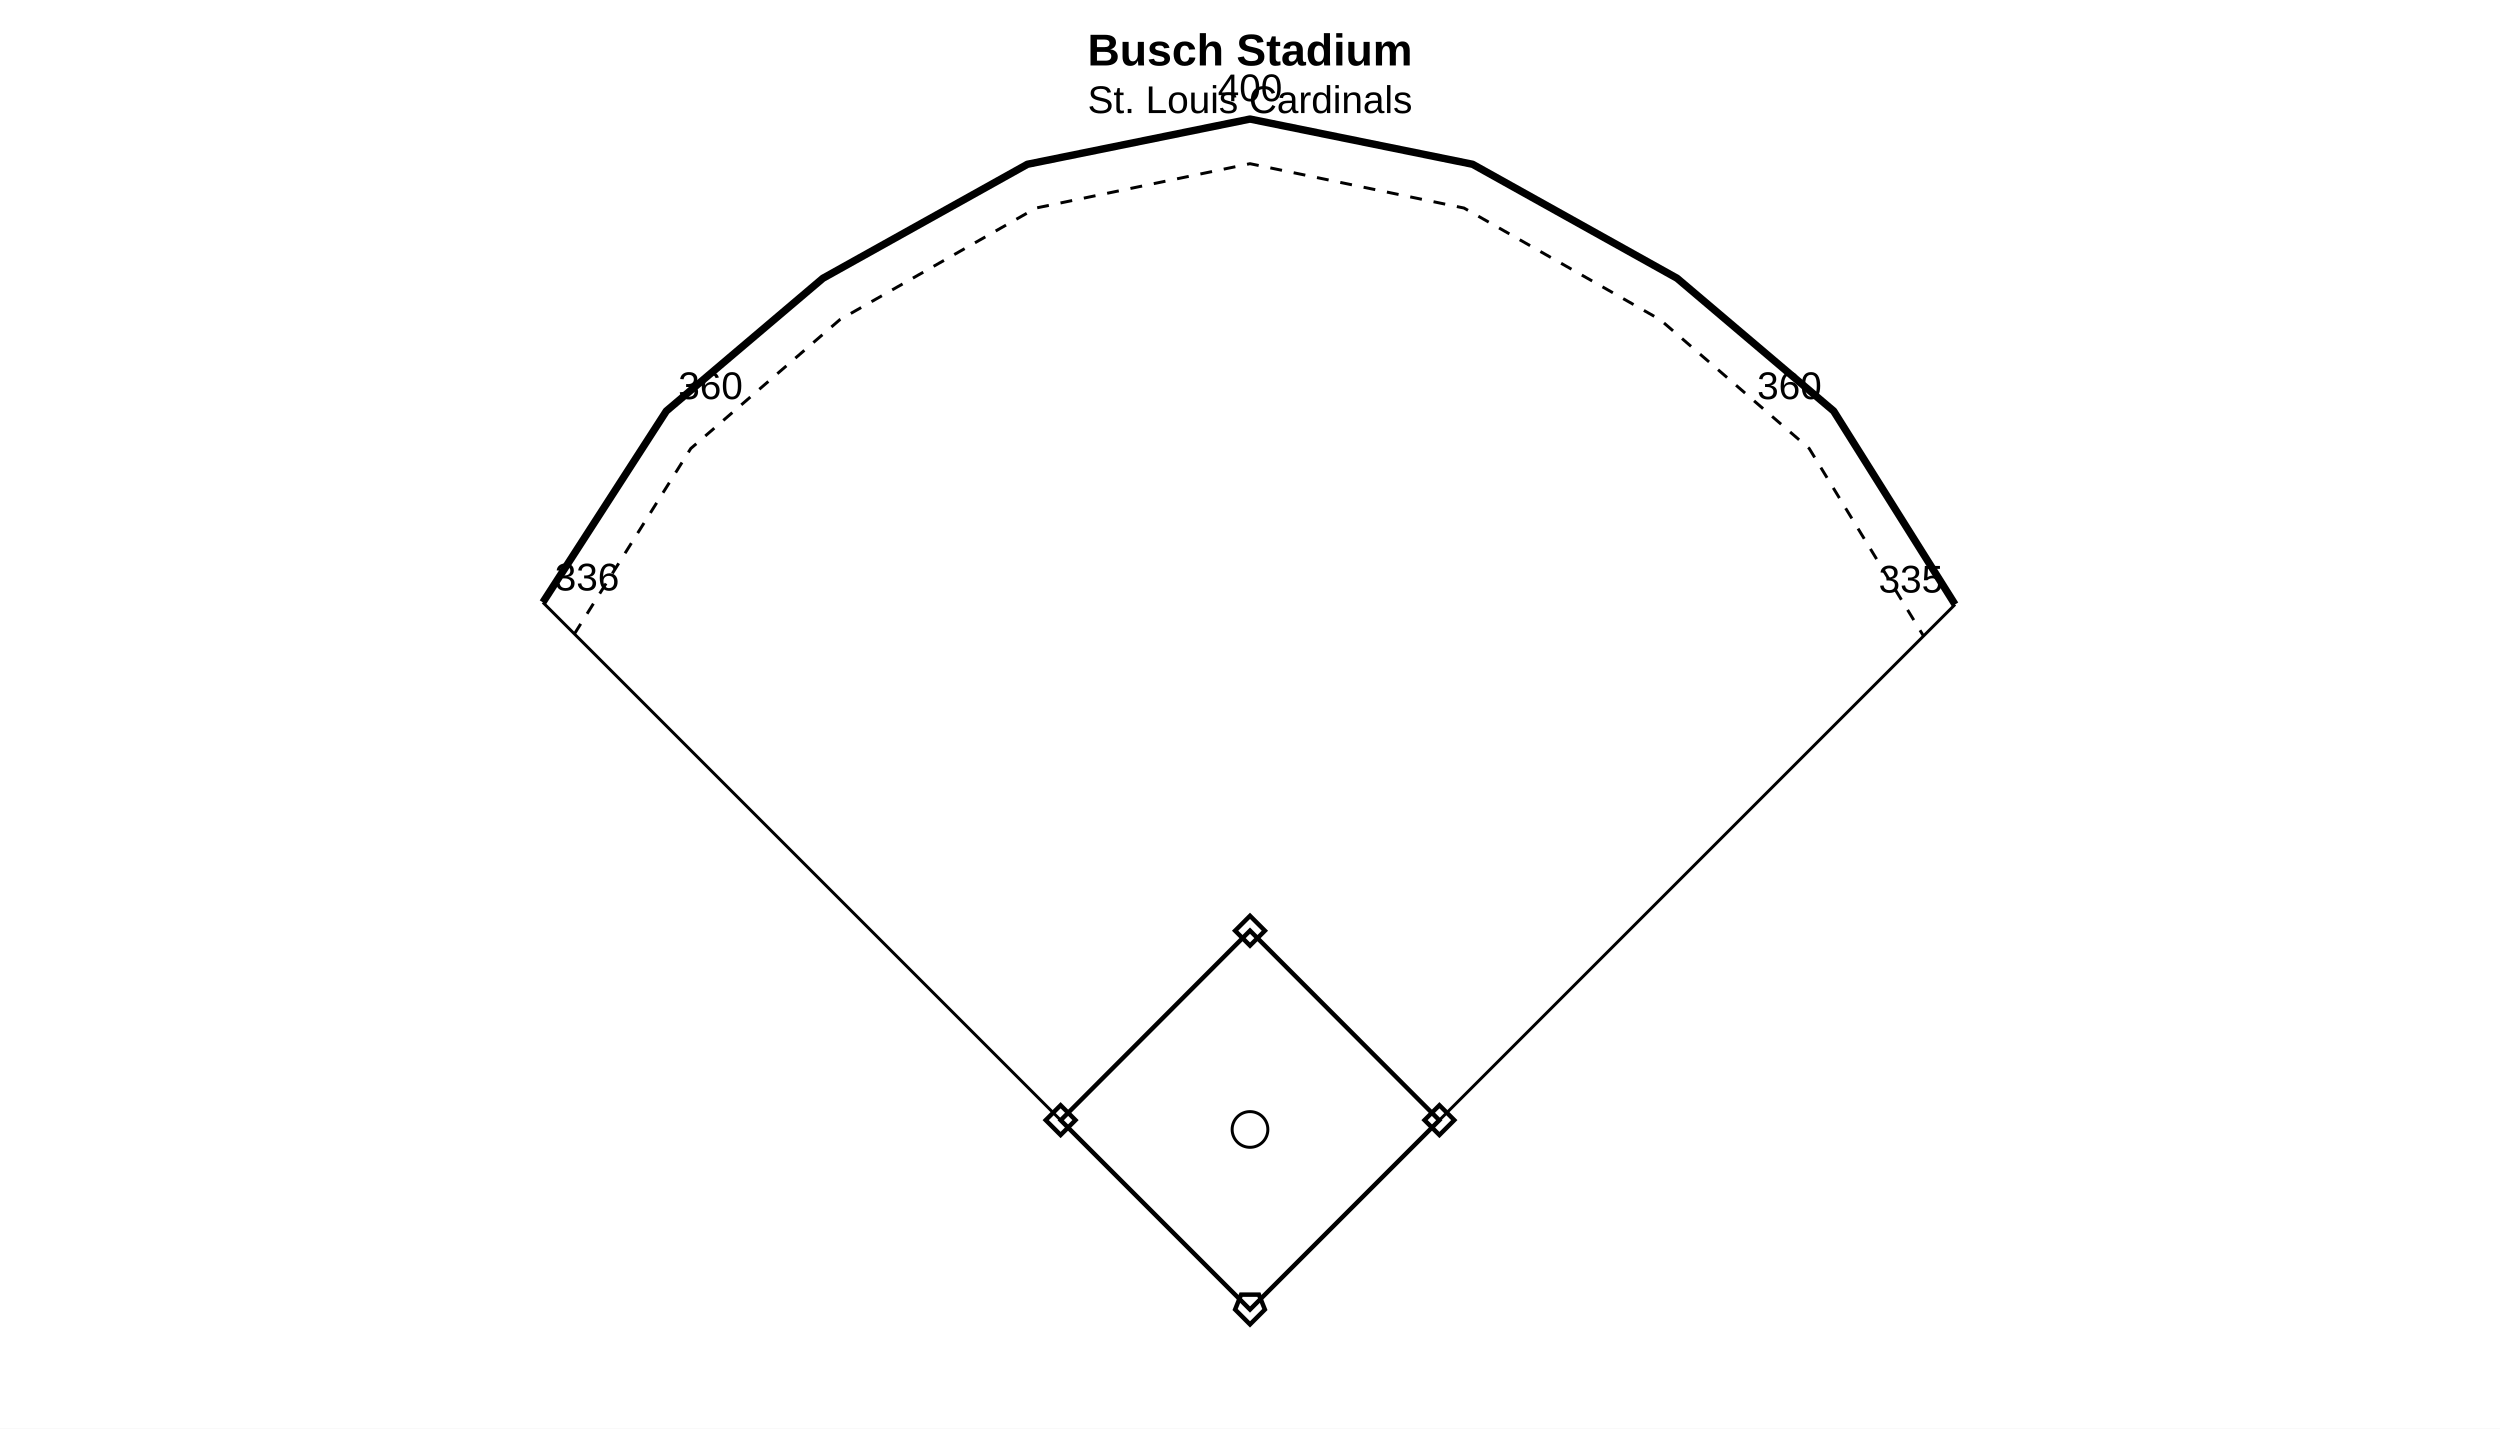
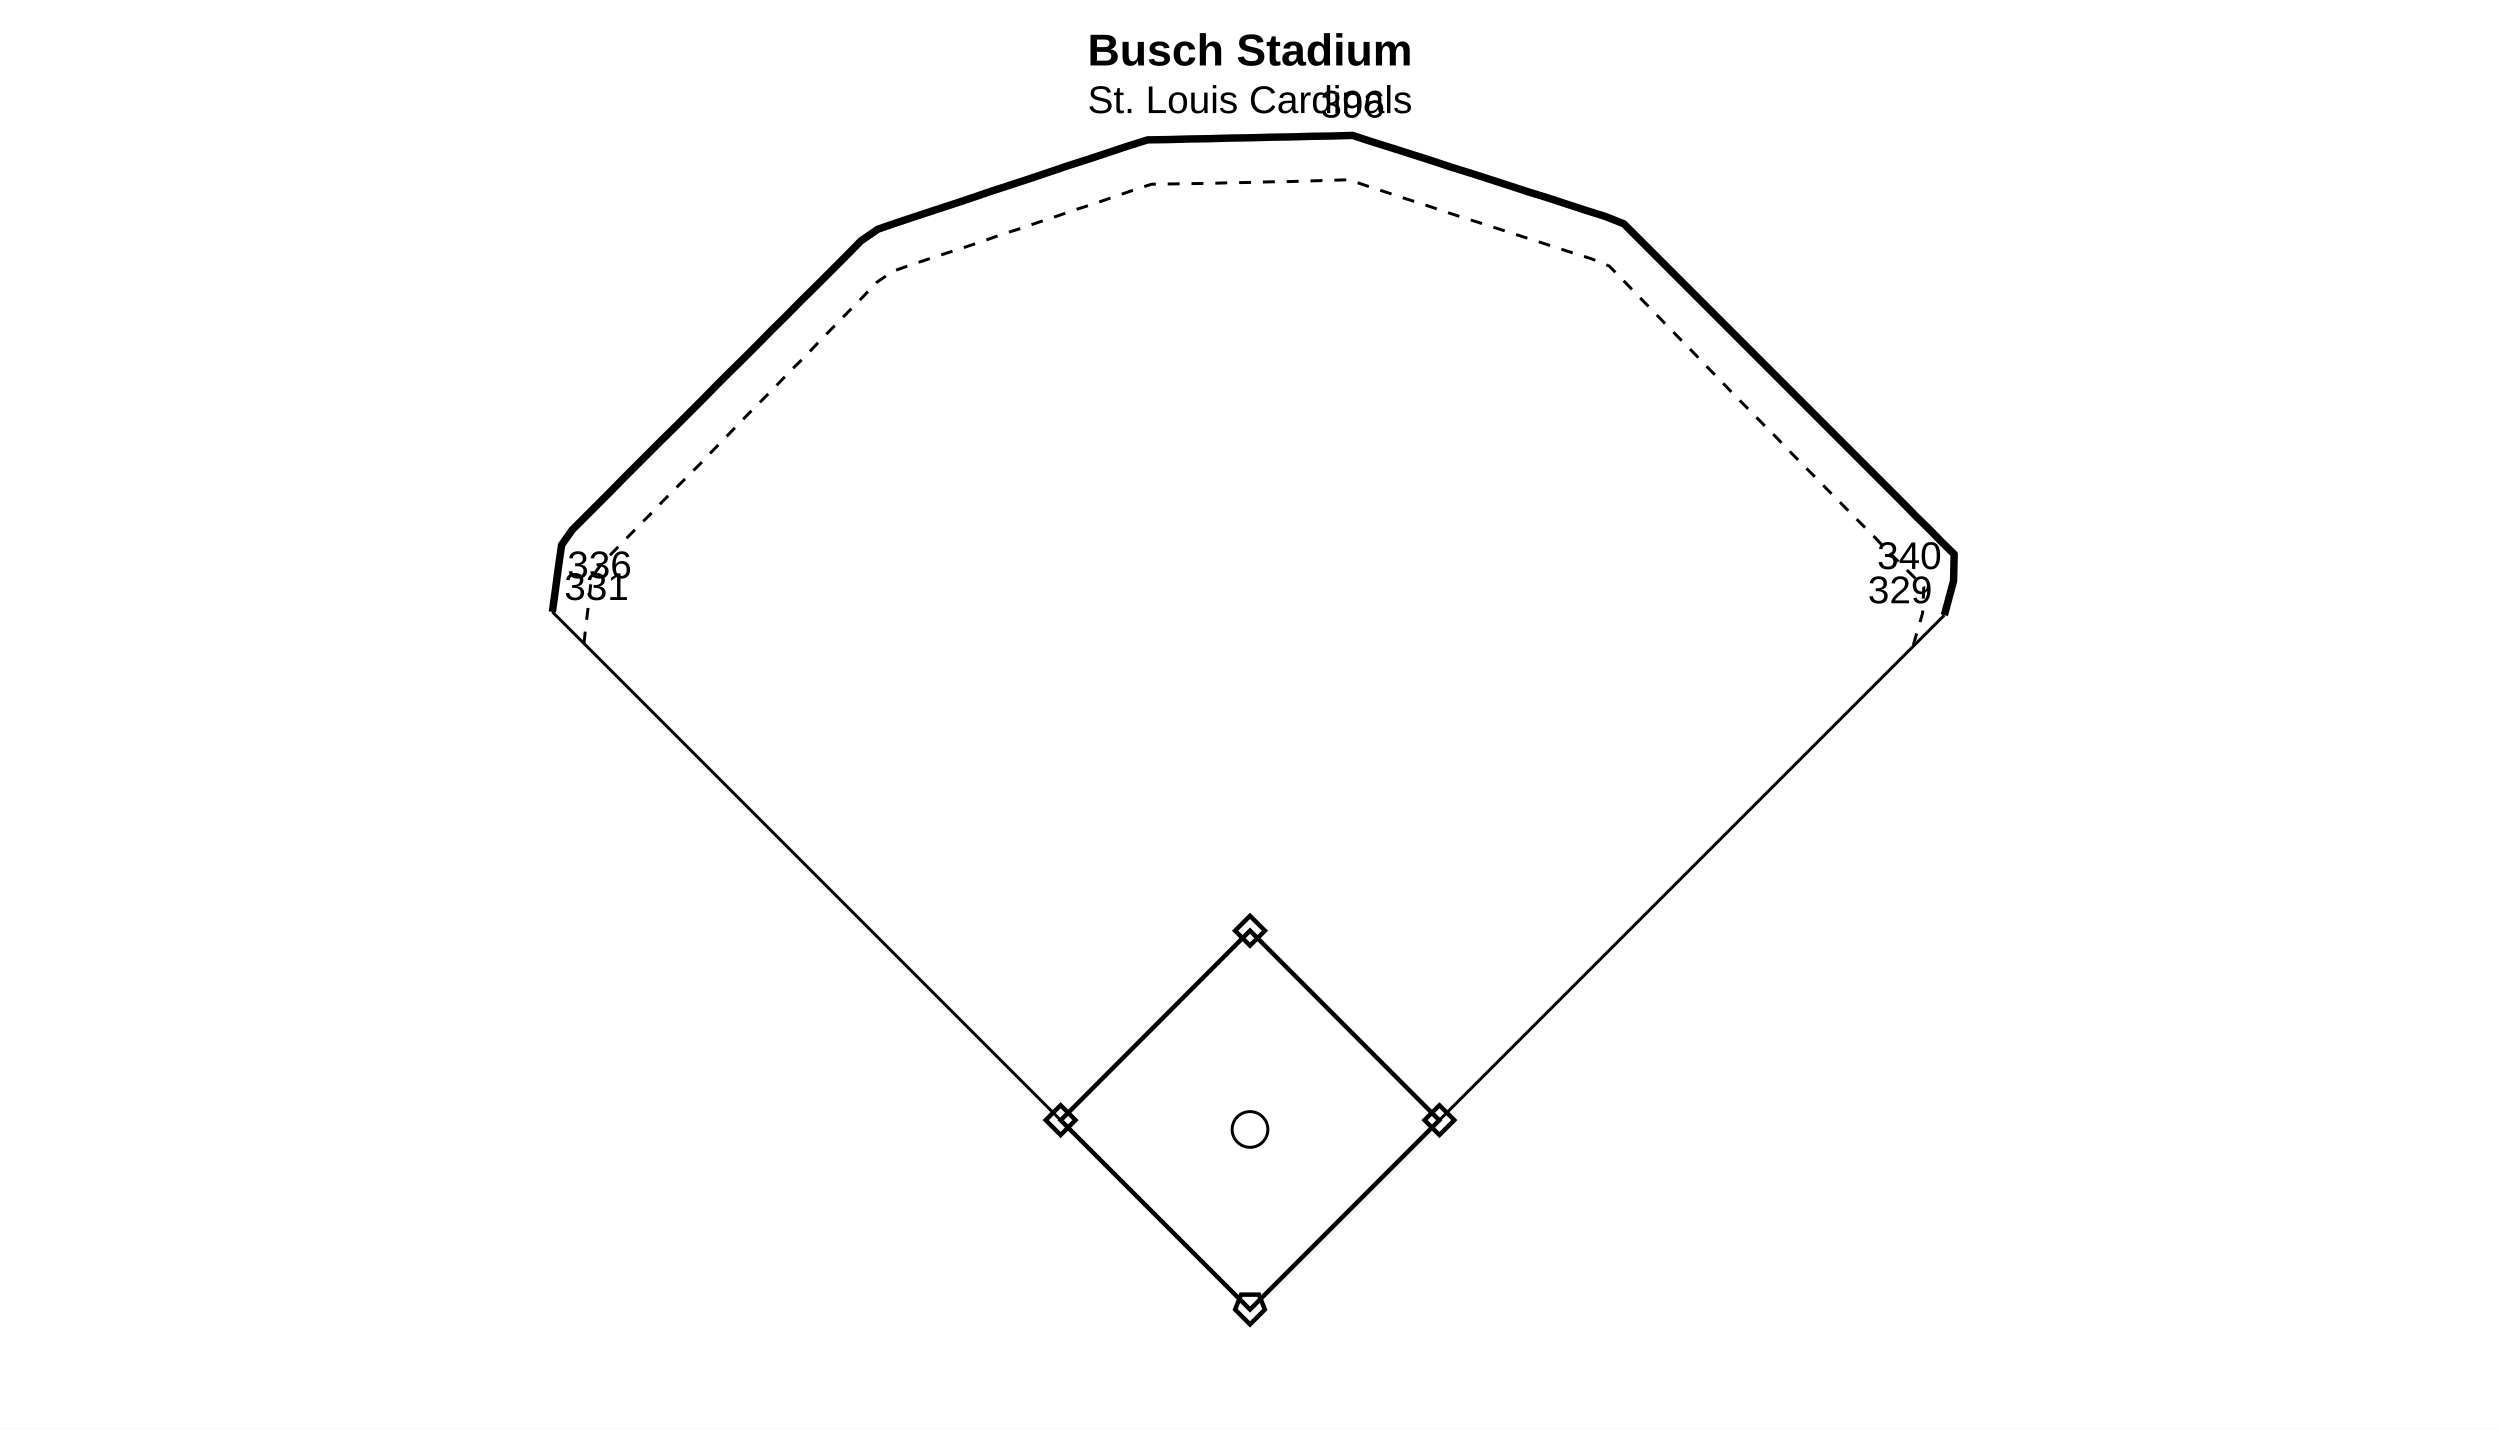
<svg xmlns="http://www.w3.org/2000/svg" width="840" height="480" viewBox="0 0 840 480">
  <rect x="0" y="0" width="840" height="480" fill="white" />
-   <line x1="420.0" y1="440.0" x2="182.4" y2="202.4" stroke="black" stroke-width="1" />
-   <line x1="420.0" y1="440.0" x2="656.9" y2="203.1" stroke="black" stroke-width="1" />
-   <polyline points="193.0,213.0 232.1,150.7 282.2,107.4 348.1,69.9 420.0,55.0 491.9,69.9 557.8,107.4 607.9,150.7 646.3,213.7" fill="none" stroke="black" stroke-width="1" stroke-dasharray="4 4" />
-   <polyline points="182.4,202.4 223.9,138.1 276.5,93.5 345.2,55.2 420.0,40.0 494.8,55.2 563.5,93.5 616.1,138.1 656.9,203.1" fill="none" stroke="black" stroke-width="2.5" stroke-linejoin="round" />
+   <line x1="420.0" y1="440.0" x2="185.6" y2="205.6" stroke="black" stroke-width="1" />
+   <line x1="420.0" y1="440.0" x2="653.3" y2="206.7" stroke="black" stroke-width="1" />
+   <polyline points="196.2,216.2 197.0,209.1 197.9,201.8 198.7,194.2 202.2,189.3 206.3,185.2 210.3,181.1 214.4,176.9 218.6,172.7 222.7,168.4 226.9,164.2 231.1,160.0 235.4,155.7 239.6,151.3 243.9,146.9 248.2,142.4 252.5,138.0 257.0,133.5 261.5,128.9 265.9,124.3 270.7,119.6 275.2,114.8 279.9,110.0 284.7,105.1 289.6,100.1 294.4,95.0 299.9,91.2 306.0,89.0 312.1,87.0 318.2,85.0 324.4,83.0 330.4,81.0 336.5,78.8 342.8,76.8 348.9,74.7 355.2,72.6 361.5,70.4 367.8,68.4 374.1,66.2 380.5,64.0 386.9,61.9 393.6,61.8 400.2,61.7 406.9,61.6 413.4,61.4 420.0,61.3 426.6,61.1 433.3,61.0 439.9,60.8 446.5,60.6 453.2,60.4 459.7,62.6 466.1,64.7 472.4,66.8 478.7,68.8 485.1,71.0 491.3,73.0 497.6,75.0 503.8,77.0 510.0,79.0 516.2,81.0 522.4,83.0 528.5,85.0 534.6,86.9 540.7,89.4 545.8,94.6 550.6,99.6 555.5,104.6 560.2,109.5 565.0,114.4 569.7,119.2 574.2,123.9 578.7,128.5 583.1,133.1 587.6,137.6 592.0,142.1 596.4,146.5 600.6,150.9 604.9,155.3 609.1,159.5 613.4,163.9 617.6,168.1 621.7,172.3 625.9,176.5 630.0,180.6 634.0,184.9 638.2,189.0 642.3,193.1 646.4,197.2 646.0,206.0 642.7,217.3" fill="none" stroke="black" stroke-width="1" stroke-dasharray="4 4" />
+   <polyline points="185.6,205.6 186.6,198.3 187.6,190.8 188.7,183.1 192.3,178.0 196.6,173.7 200.9,169.4 205.2,165.1 209.5,160.7 213.9,156.3 218.3,151.9 222.7,147.5 227.2,143.1 231.7,138.6 236.2,134.1 240.7,129.5 245.3,124.9 250.0,120.3 254.7,115.6 259.4,110.8 264.3,106.0 269.1,101.1 274.1,96.2 279.1,91.2 284.2,86.1 289.3,80.9 295.0,77.0 301.4,74.8 307.7,72.7 314.1,70.6 320.5,68.5 326.8,66.4 333.2,64.2 339.7,62.1 346.1,60.0 352.6,57.8 359.1,55.6 365.7,53.5 372.3,51.3 378.9,49.1 385.6,47.0 392.5,46.9 399.4,46.7 406.3,46.6 413.1,46.4 420.0,46.3 426.9,46.1 433.8,46.0 440.7,45.8 447.6,45.7 454.5,45.5 461.2,47.7 467.9,49.8 474.5,51.9 481.1,54.0 487.7,56.2 494.2,58.2 500.7,60.3 507.2,62.4 513.6,64.5 520.1,66.5 526.5,68.6 532.9,70.7 539.3,72.7 545.6,75.2 550.9,80.5 556.0,85.6 561.1,90.7 566.1,95.7 571.1,100.7 576.0,105.6 580.8,110.4 585.5,115.1 590.2,119.8 594.9,124.5 599.5,129.1 604.1,133.7 608.6,138.2 613.1,142.7 617.5,147.1 622.0,151.6 626.4,156.0 630.7,160.3 635.1,164.7 639.4,169.0 643.7,173.4 648.1,177.7 652.3,182.0 656.6,186.2 656.4,195.2 653.3,206.7" fill="none" stroke="black" stroke-width="2.5" stroke-linejoin="round" />
  <polyline points="352.8,507.2 354.5,508.8 356.2,510.4 357.9,511.9 359.7,513.4 361.6,514.9 363.4,516.3 365.3,517.7 367.2,519.0 369.2,520.3 371.2,521.5 373.2,522.7 375.2,523.8 377.3,524.9 379.4,525.9 381.5,526.8 383.6,527.8 385.8,528.6 388.0,529.4 390.2,530.2 392.4,530.9 394.7,531.6 396.9,532.2 399.2,532.7 401.5,533.2 403.8,533.6 406.1,534.0 408.4,534.3 410.7,534.5 413.0,534.7 415.3,534.9 417.7,535.0 420.0,535.0 422.3,535.0 424.7,534.9 427.0,534.7 429.3,534.5 431.6,534.3 433.9,534.0 436.2,533.6 438.5,533.2 440.8,532.7 443.1,532.2 445.3,531.6 447.6,530.9 449.8,530.2 452.0,529.4 454.2,528.6 456.4,527.8 458.5,526.8 460.6,525.9 462.7,524.9 464.8,523.8 466.8,522.7 468.8,521.5 470.8,520.3 472.8,519.0 474.7,517.7 476.6,516.3 478.4,514.9 480.3,513.4 482.1,511.9 483.8,510.4 485.5,508.8 487.2,507.2" fill="none" stroke="black" stroke-width="1" />
  <polygon points="483.6,376.4 420.0,312.7 356.4,376.4 420.0,440.0" fill="none" stroke="black" stroke-width="1.5" />
  <polygon points="483.64,371.36 488.64,376.36 483.64,381.36 478.64,376.36" fill="none" stroke="black" stroke-width="1.5" />
  <polygon points="420,307.72 425,312.72 420,317.72 415,312.72" fill="none" stroke="black" stroke-width="1.5" />
  <polygon points="356.36,371.36 361.36,376.36 356.36,381.36 351.36,376.36" fill="none" stroke="black" stroke-width="1.5" />
  <polygon points="420,445 415,440 417,435 423,435 425,440" fill="none" stroke="black" stroke-width="1.5" />
  <circle cx="420.0" cy="379.5" r="6" fill="none" stroke="black" stroke-width="1" />
-   <text x="186.4" y="198.4" font-family="Arial,Helvetica,sans-serif" font-size="13" text-anchor="start" fill="black">336</text>
-   <text x="227.9" y="134.1" font-family="Arial,Helvetica,sans-serif" font-size="13" text-anchor="start" fill="black">360</text>
-   <text x="420.0" y="34.0" font-family="Arial,Helvetica,sans-serif" font-size="13" text-anchor="middle" fill="black">400</text>
-   <text x="612.1" y="134.1" font-family="Arial,Helvetica,sans-serif" font-size="13" text-anchor="end" fill="black">360</text>
-   <text x="652.9" y="199.1" font-family="Arial,Helvetica,sans-serif" font-size="13" text-anchor="end" fill="black">335</text>
+   <text x="189.6" y="201.6" font-family="Arial,Helvetica,sans-serif" font-size="13" text-anchor="start" fill="black">331</text>
+   <text x="190.6" y="194.3" font-family="Arial,Helvetica,sans-serif" font-size="13" text-anchor="start" fill="black">336</text>
+   <text x="454.5" y="39.5" font-family="Arial,Helvetica,sans-serif" font-size="13" text-anchor="middle" fill="black">396</text>
+   <text x="652.4" y="191.2" font-family="Arial,Helvetica,sans-serif" font-size="13" text-anchor="end" fill="black">340</text>
+   <text x="649.3" y="202.7" font-family="Arial,Helvetica,sans-serif" font-size="13" text-anchor="end" fill="black">329</text>
  <text x="420.0" y="22" font-family="Arial,Helvetica,sans-serif" font-size="15" font-weight="bold" text-anchor="middle" fill="black">Busch Stadium</text>
  <text x="420.0" y="38" font-family="Arial,Helvetica,sans-serif" font-size="13" text-anchor="middle" fill="black">St. Louis Cardinals</text>
</svg>
